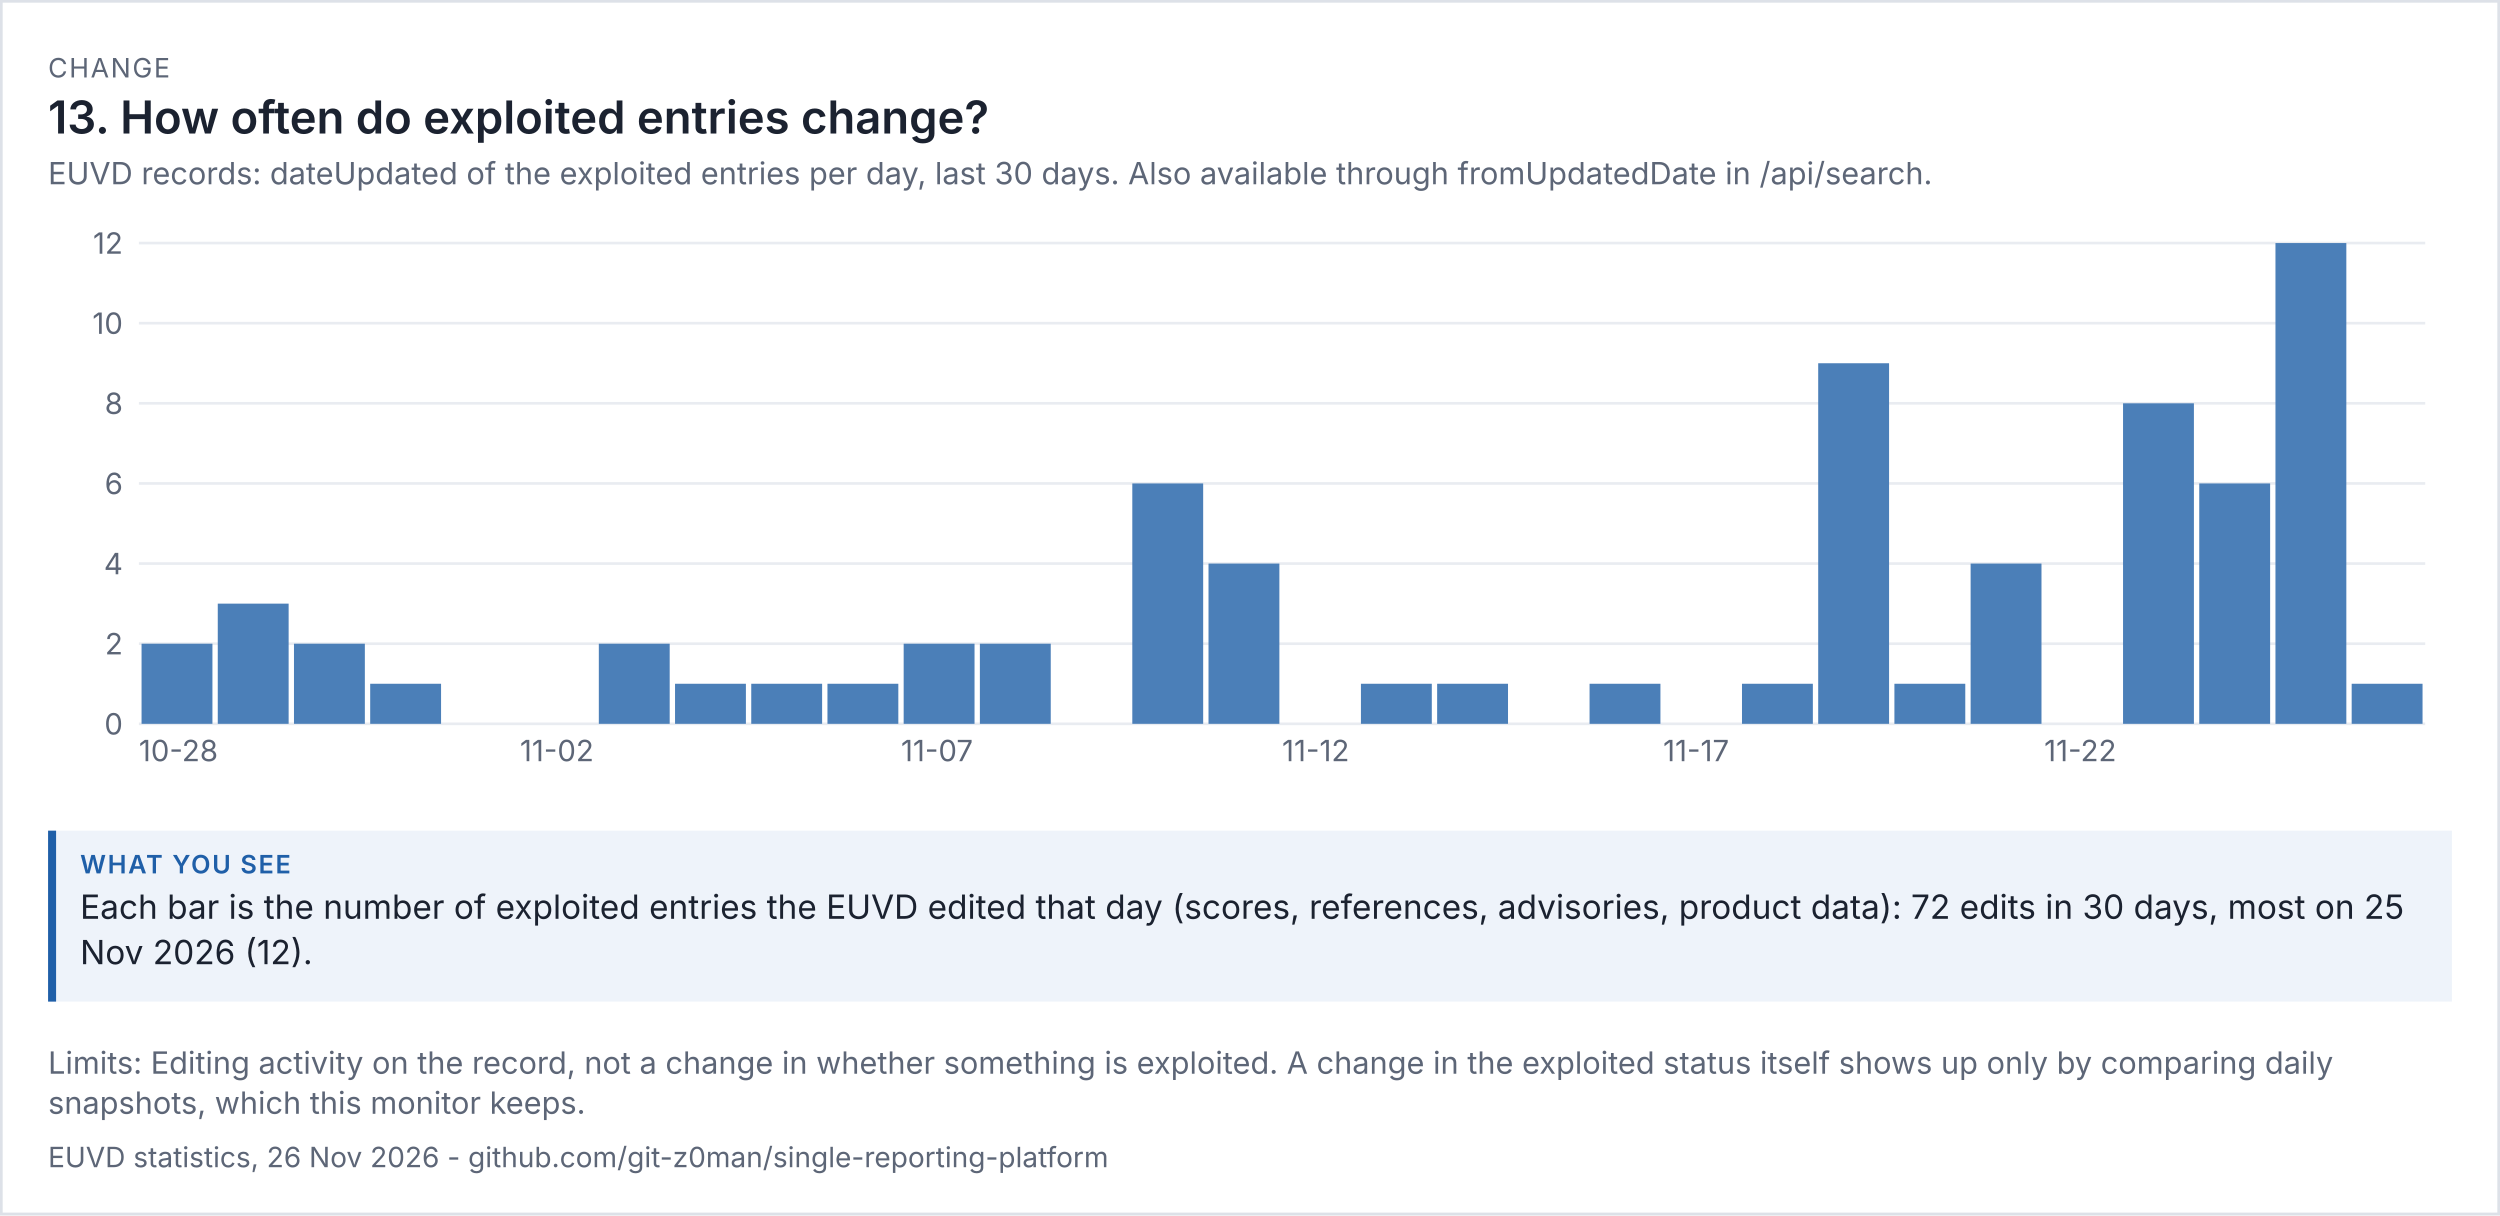
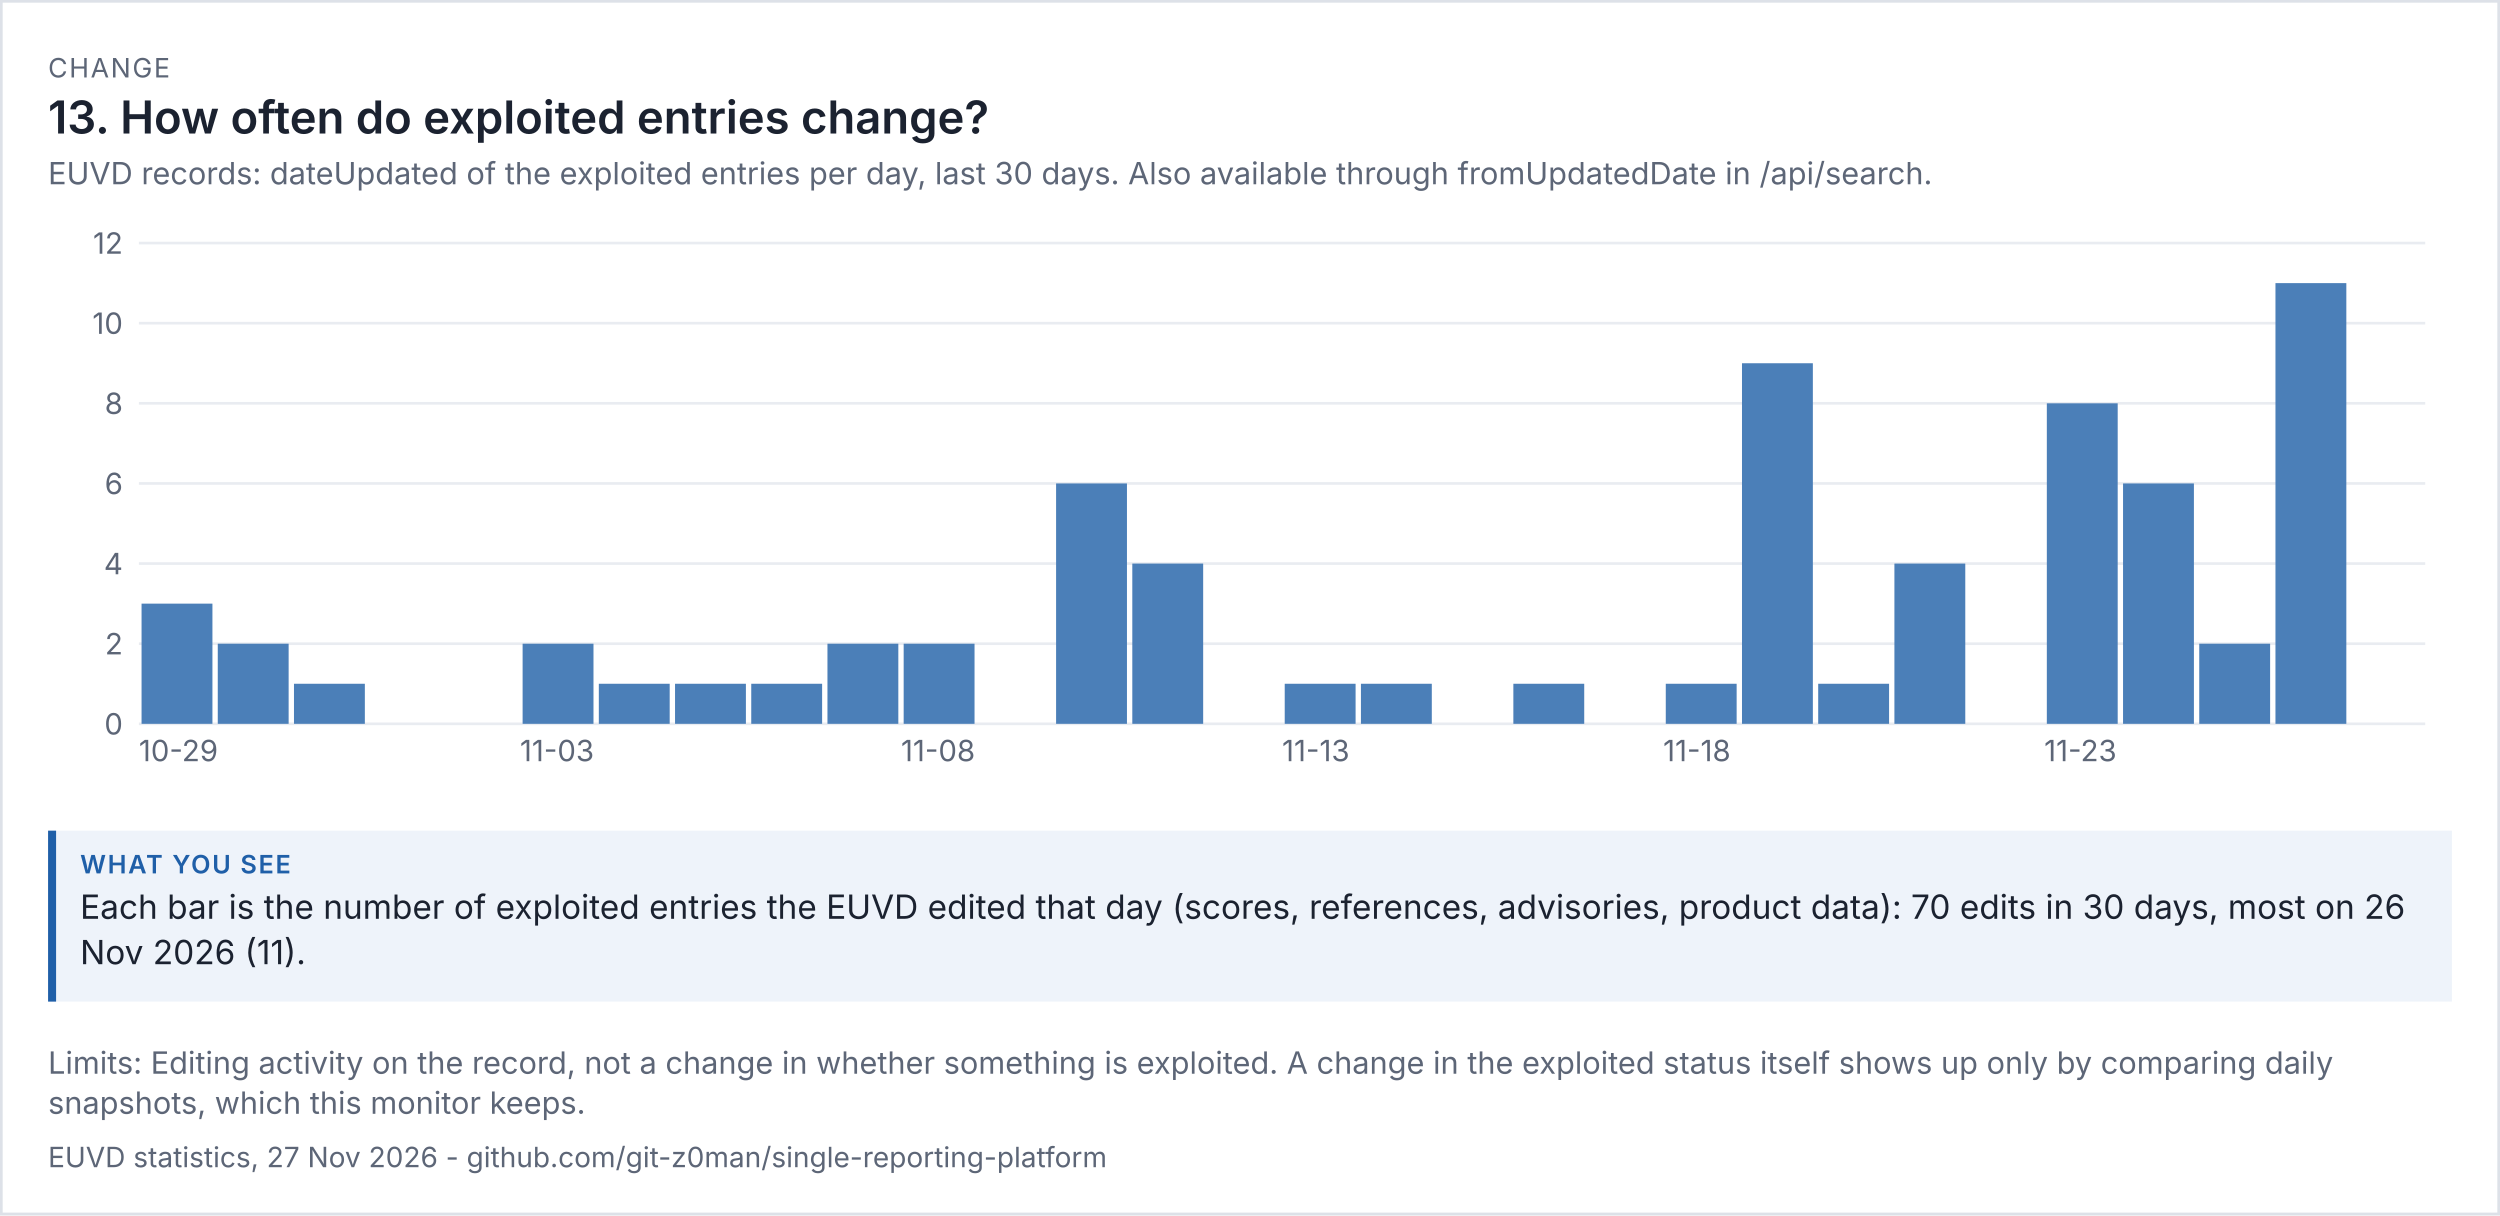
<svg xmlns="http://www.w3.org/2000/svg" viewBox="0 0 936 455" width="936" height="455" font-family="system-ui,-apple-system,'Segoe UI',sans-serif">
  <rect width="100%" height="100%" fill="#ffffff" />
  <rect x="0.5" y="0.5" width="935" height="454" fill="none" stroke="#dde1e8" />
  <text x="18" y="29" font-size="10" letter-spacing="0.6" fill="#5d6677">CHANGE</text>
  <text x="18" y="50" font-size="17" fill="#1b2230" font-weight="600">13. How often do exploited entries change?</text>
  <text x="18" y="69" font-size="11.5" fill="#5d6677">EUVD records: dateUpdated of the exploited entries per day, last 30 days. Also available through fromUpdatedDate in /api/search.</text>
  <g transform="translate(18,79) scale(1)" font-size="11">
    <svg viewBox="0 0 900 220" role="img" width="900" height="220">
      <g>
        <line x1="34" x2="890" y1="192" y2="192" stroke="rgb(233, 236, 241)" />
        <text x="28" y="196" text-anchor="end" fill="rgb(93, 102, 119)">0</text>
        <line x1="34" x2="890" y1="162" y2="162" stroke="rgb(233, 236, 241)" />
        <text x="28" y="166" text-anchor="end" fill="rgb(93, 102, 119)">2</text>
        <line x1="34" x2="890" y1="132" y2="132" stroke="rgb(233, 236, 241)" />
        <text x="28" y="136" text-anchor="end" fill="rgb(93, 102, 119)">4</text>
        <line x1="34" x2="890" y1="102" y2="102" stroke="rgb(233, 236, 241)" />
        <text x="28" y="106" text-anchor="end" fill="rgb(93, 102, 119)">6</text>
        <line x1="34" x2="890" y1="72" y2="72" stroke="rgb(233, 236, 241)" />
        <text x="28" y="76" text-anchor="end" fill="rgb(93, 102, 119)">8</text>
        <line x1="34" x2="890" y1="42" y2="42" stroke="rgb(233, 236, 241)" />
        <text x="28" y="46" text-anchor="end" fill="rgb(93, 102, 119)">10</text>
        <line x1="34" x2="890" y1="12" y2="12" stroke="rgb(233, 236, 241)" />
        <text x="28" y="16" text-anchor="end" fill="rgb(93, 102, 119)">12</text>
-         <rect x="35" y="162" width="26.533" height="30" fill="rgb(75, 127, 184)" />
-         <text x="34" y="206" fill="rgb(93, 102, 119)">10-28</text>
-         <rect x="63.533" y="147" width="26.533" height="45" fill="rgb(75, 127, 184)" />
-         <rect x="92.067" y="162" width="26.533" height="30" fill="rgb(75, 127, 184)" />
-         <rect x="120.6" y="177" width="26.533" height="15" fill="rgb(75, 127, 184)" />
-         <text x="176.667" y="206" fill="rgb(93, 102, 119)">11-02</text>
-         <rect x="206.2" y="162" width="26.533" height="30" fill="rgb(75, 127, 184)" />
+         <rect x="35" y="147" width="26.533" height="45" fill="rgb(75, 127, 184)" />
+         <text x="34" y="206" fill="rgb(93, 102, 119)">10-29</text>
+         <rect x="63.533" y="162" width="26.533" height="30" fill="rgb(75, 127, 184)" />
+         <rect x="92.067" y="177" width="26.533" height="15" fill="rgb(75, 127, 184)" />
+         <rect x="177.667" y="162" width="26.533" height="30" fill="rgb(75, 127, 184)" />
+         <text x="176.667" y="206" fill="rgb(93, 102, 119)">11-03</text>
+         <rect x="206.2" y="177" width="26.533" height="15" fill="rgb(75, 127, 184)" />
        <rect x="234.733" y="177" width="26.533" height="15" fill="rgb(75, 127, 184)" />
        <rect x="263.267" y="177" width="26.533" height="15" fill="rgb(75, 127, 184)" />
-         <rect x="291.8" y="177" width="26.533" height="15" fill="rgb(75, 127, 184)" />
+         <rect x="291.8" y="162" width="26.533" height="30" fill="rgb(75, 127, 184)" />
        <rect x="320.333" y="162" width="26.533" height="30" fill="rgb(75, 127, 184)" />
-         <text x="319.333" y="206" fill="rgb(93, 102, 119)">11-07</text>
-         <rect x="348.867" y="162" width="26.533" height="30" fill="rgb(75, 127, 184)" />
-         <rect x="405.933" y="102" width="26.533" height="90" fill="rgb(75, 127, 184)" />
-         <rect x="434.467" y="132" width="26.533" height="60" fill="rgb(75, 127, 184)" />
-         <text x="462" y="206" fill="rgb(93, 102, 119)">11-12</text>
+         <text x="319.333" y="206" fill="rgb(93, 102, 119)">11-08</text>
+         <rect x="377.4" y="102" width="26.533" height="90" fill="rgb(75, 127, 184)" />
+         <rect x="405.933" y="132" width="26.533" height="60" fill="rgb(75, 127, 184)" />
+         <rect x="463" y="177" width="26.533" height="15" fill="rgb(75, 127, 184)" />
+         <text x="462" y="206" fill="rgb(93, 102, 119)">11-13</text>
        <rect x="491.533" y="177" width="26.533" height="15" fill="rgb(75, 127, 184)" />
-         <rect x="520.067" y="177" width="26.533" height="15" fill="rgb(75, 127, 184)" />
-         <rect x="577.133" y="177" width="26.533" height="15" fill="rgb(75, 127, 184)" />
-         <text x="604.667" y="206" fill="rgb(93, 102, 119)">11-17</text>
-         <rect x="634.2" y="177" width="26.533" height="15" fill="rgb(75, 127, 184)" />
-         <rect x="662.733" y="57" width="26.533" height="135" fill="rgb(75, 127, 184)" />
-         <rect x="691.267" y="177" width="26.533" height="15" fill="rgb(75, 127, 184)" />
-         <rect x="719.8" y="132" width="26.533" height="60" fill="rgb(75, 127, 184)" />
-         <text x="747.333" y="206" fill="rgb(93, 102, 119)">11-22</text>
-         <rect x="776.867" y="72" width="26.533" height="120" fill="rgb(75, 127, 184)" />
-         <rect x="805.4" y="102" width="26.533" height="90" fill="rgb(75, 127, 184)" />
-         <rect x="833.933" y="12" width="26.533" height="180" fill="rgb(75, 127, 184)" />
-         <rect x="862.467" y="177" width="26.533" height="15" fill="rgb(75, 127, 184)" />
+         <rect x="548.6" y="177" width="26.533" height="15" fill="rgb(75, 127, 184)" />
+         <rect x="605.667" y="177" width="26.533" height="15" fill="rgb(75, 127, 184)" />
+         <text x="604.667" y="206" fill="rgb(93, 102, 119)">11-18</text>
+         <rect x="634.2" y="57" width="26.533" height="135" fill="rgb(75, 127, 184)" />
+         <rect x="662.733" y="177" width="26.533" height="15" fill="rgb(75, 127, 184)" />
+         <rect x="691.267" y="132" width="26.533" height="60" fill="rgb(75, 127, 184)" />
+         <rect x="748.333" y="72" width="26.533" height="120" fill="rgb(75, 127, 184)" />
+         <text x="747.333" y="206" fill="rgb(93, 102, 119)">11-23</text>
+         <rect x="776.867" y="102" width="26.533" height="90" fill="rgb(75, 127, 184)" />
+         <rect x="805.4" y="162" width="26.533" height="30" fill="rgb(75, 127, 184)" />
+         <rect x="833.933" y="27" width="26.533" height="165" fill="rgb(75, 127, 184)" />
      </g>
    </svg>
  </g>
  <rect x="18" y="311" width="900" height="64" fill="#eef3fa" />
  <rect x="18" y="311" width="3" height="64" fill="#1f5fa8" />
  <text x="30" y="327" font-size="9.5" letter-spacing="0.6" font-weight="600" fill="#1f5fa8">WHAT YOU SEE</text>
-   <text x="30" y="344" font-size="12.5" fill="#1b2230">Each bar is the number of exploited entries the EUVD edited that day (scores, references, advisories, product data): 72 edits in 30 days, most on 25</text>
-   <text x="30" y="361" font-size="12.5" fill="#1b2230">Nov 2026 (12).</text>
+   <text x="30" y="344" font-size="12.5" fill="#1b2230">Each bar is the number of exploited entries the EUVD edited that day (scores, references, advisories, product data): 70 edits in 30 days, most on 26</text>
+   <text x="30" y="361" font-size="12.5" fill="#1b2230">Nov 2026 (11).</text>
  <text x="18" y="402" font-size="11.5" fill="#5d6677">Limits: Editing activity on the record, not a change in whether something is exploited. A change in the exploited status itself shows up only by comparing daily</text>
  <text x="18" y="417" font-size="11.5" fill="#5d6677">snapshots, which this monitor keeps.</text>
-   <text x="18" y="437" font-size="10.5" fill="#5d6677">EUVD statistics, 26 Nov 2026 - github.com/git-z0man/single-reporting-platform</text>
+   <text x="18" y="437" font-size="10.5" fill="#5d6677">EUVD statistics, 27 Nov 2026 - github.com/git-z0man/single-reporting-platform</text>
</svg>
